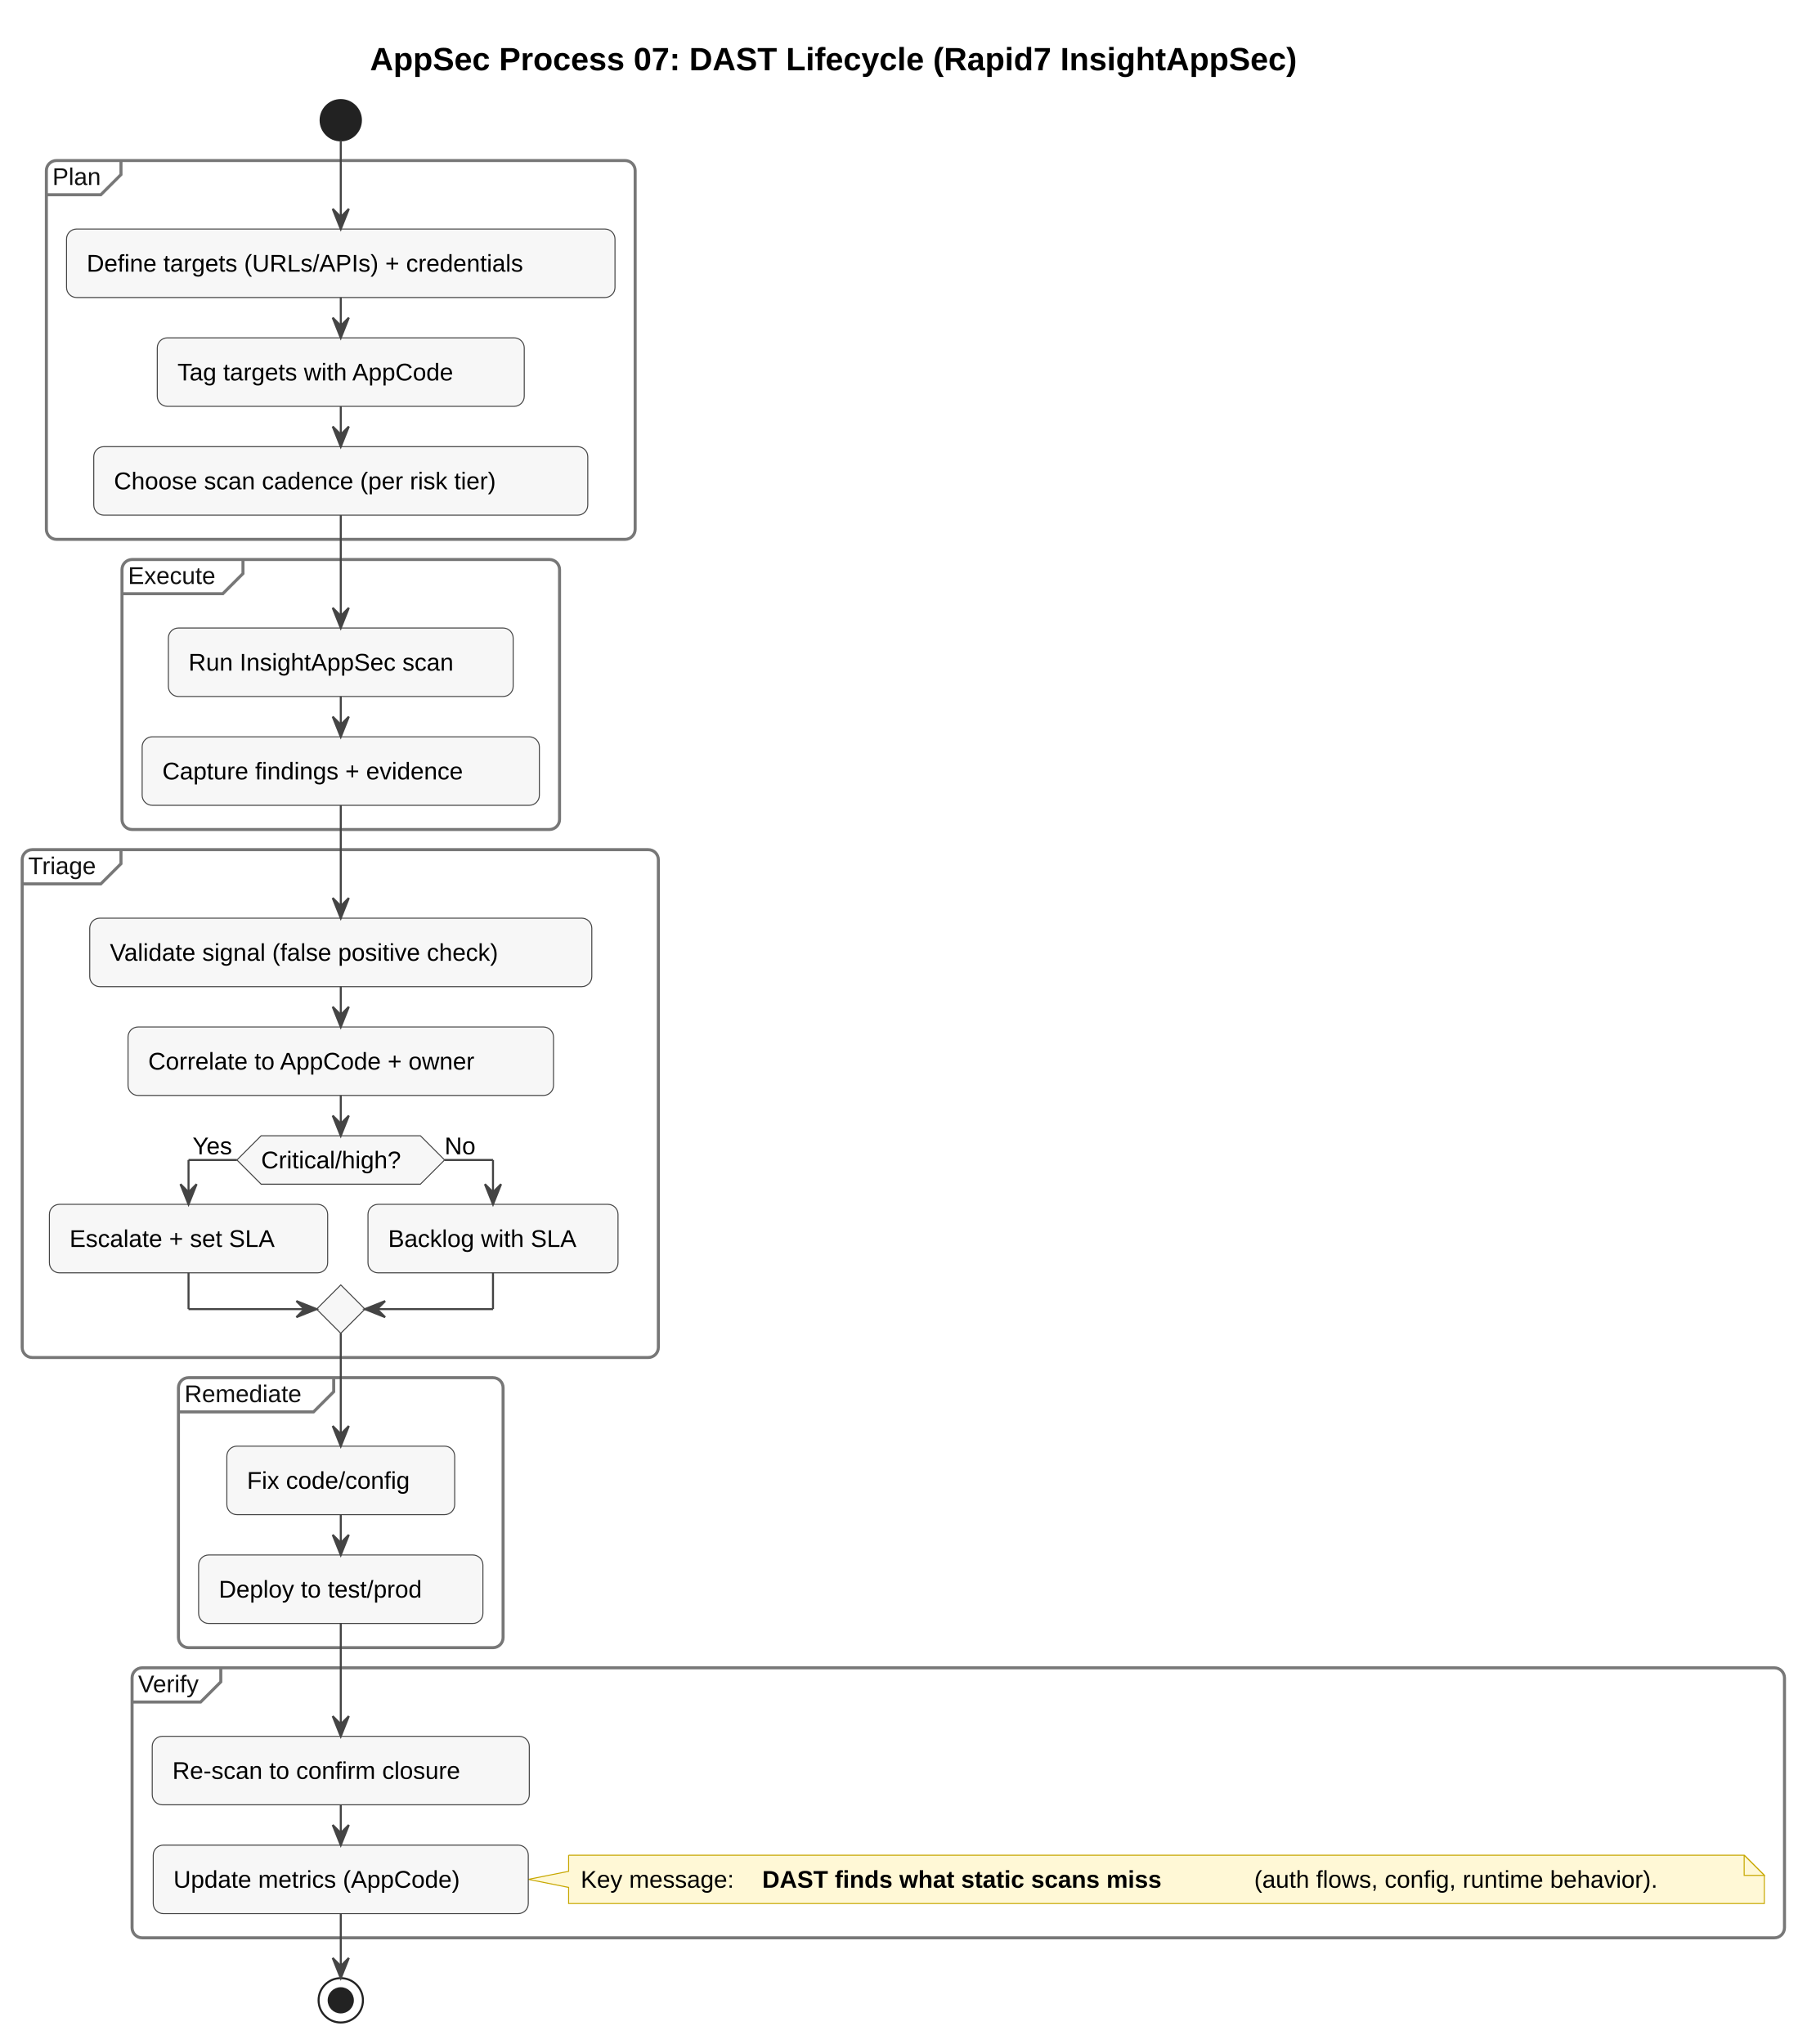
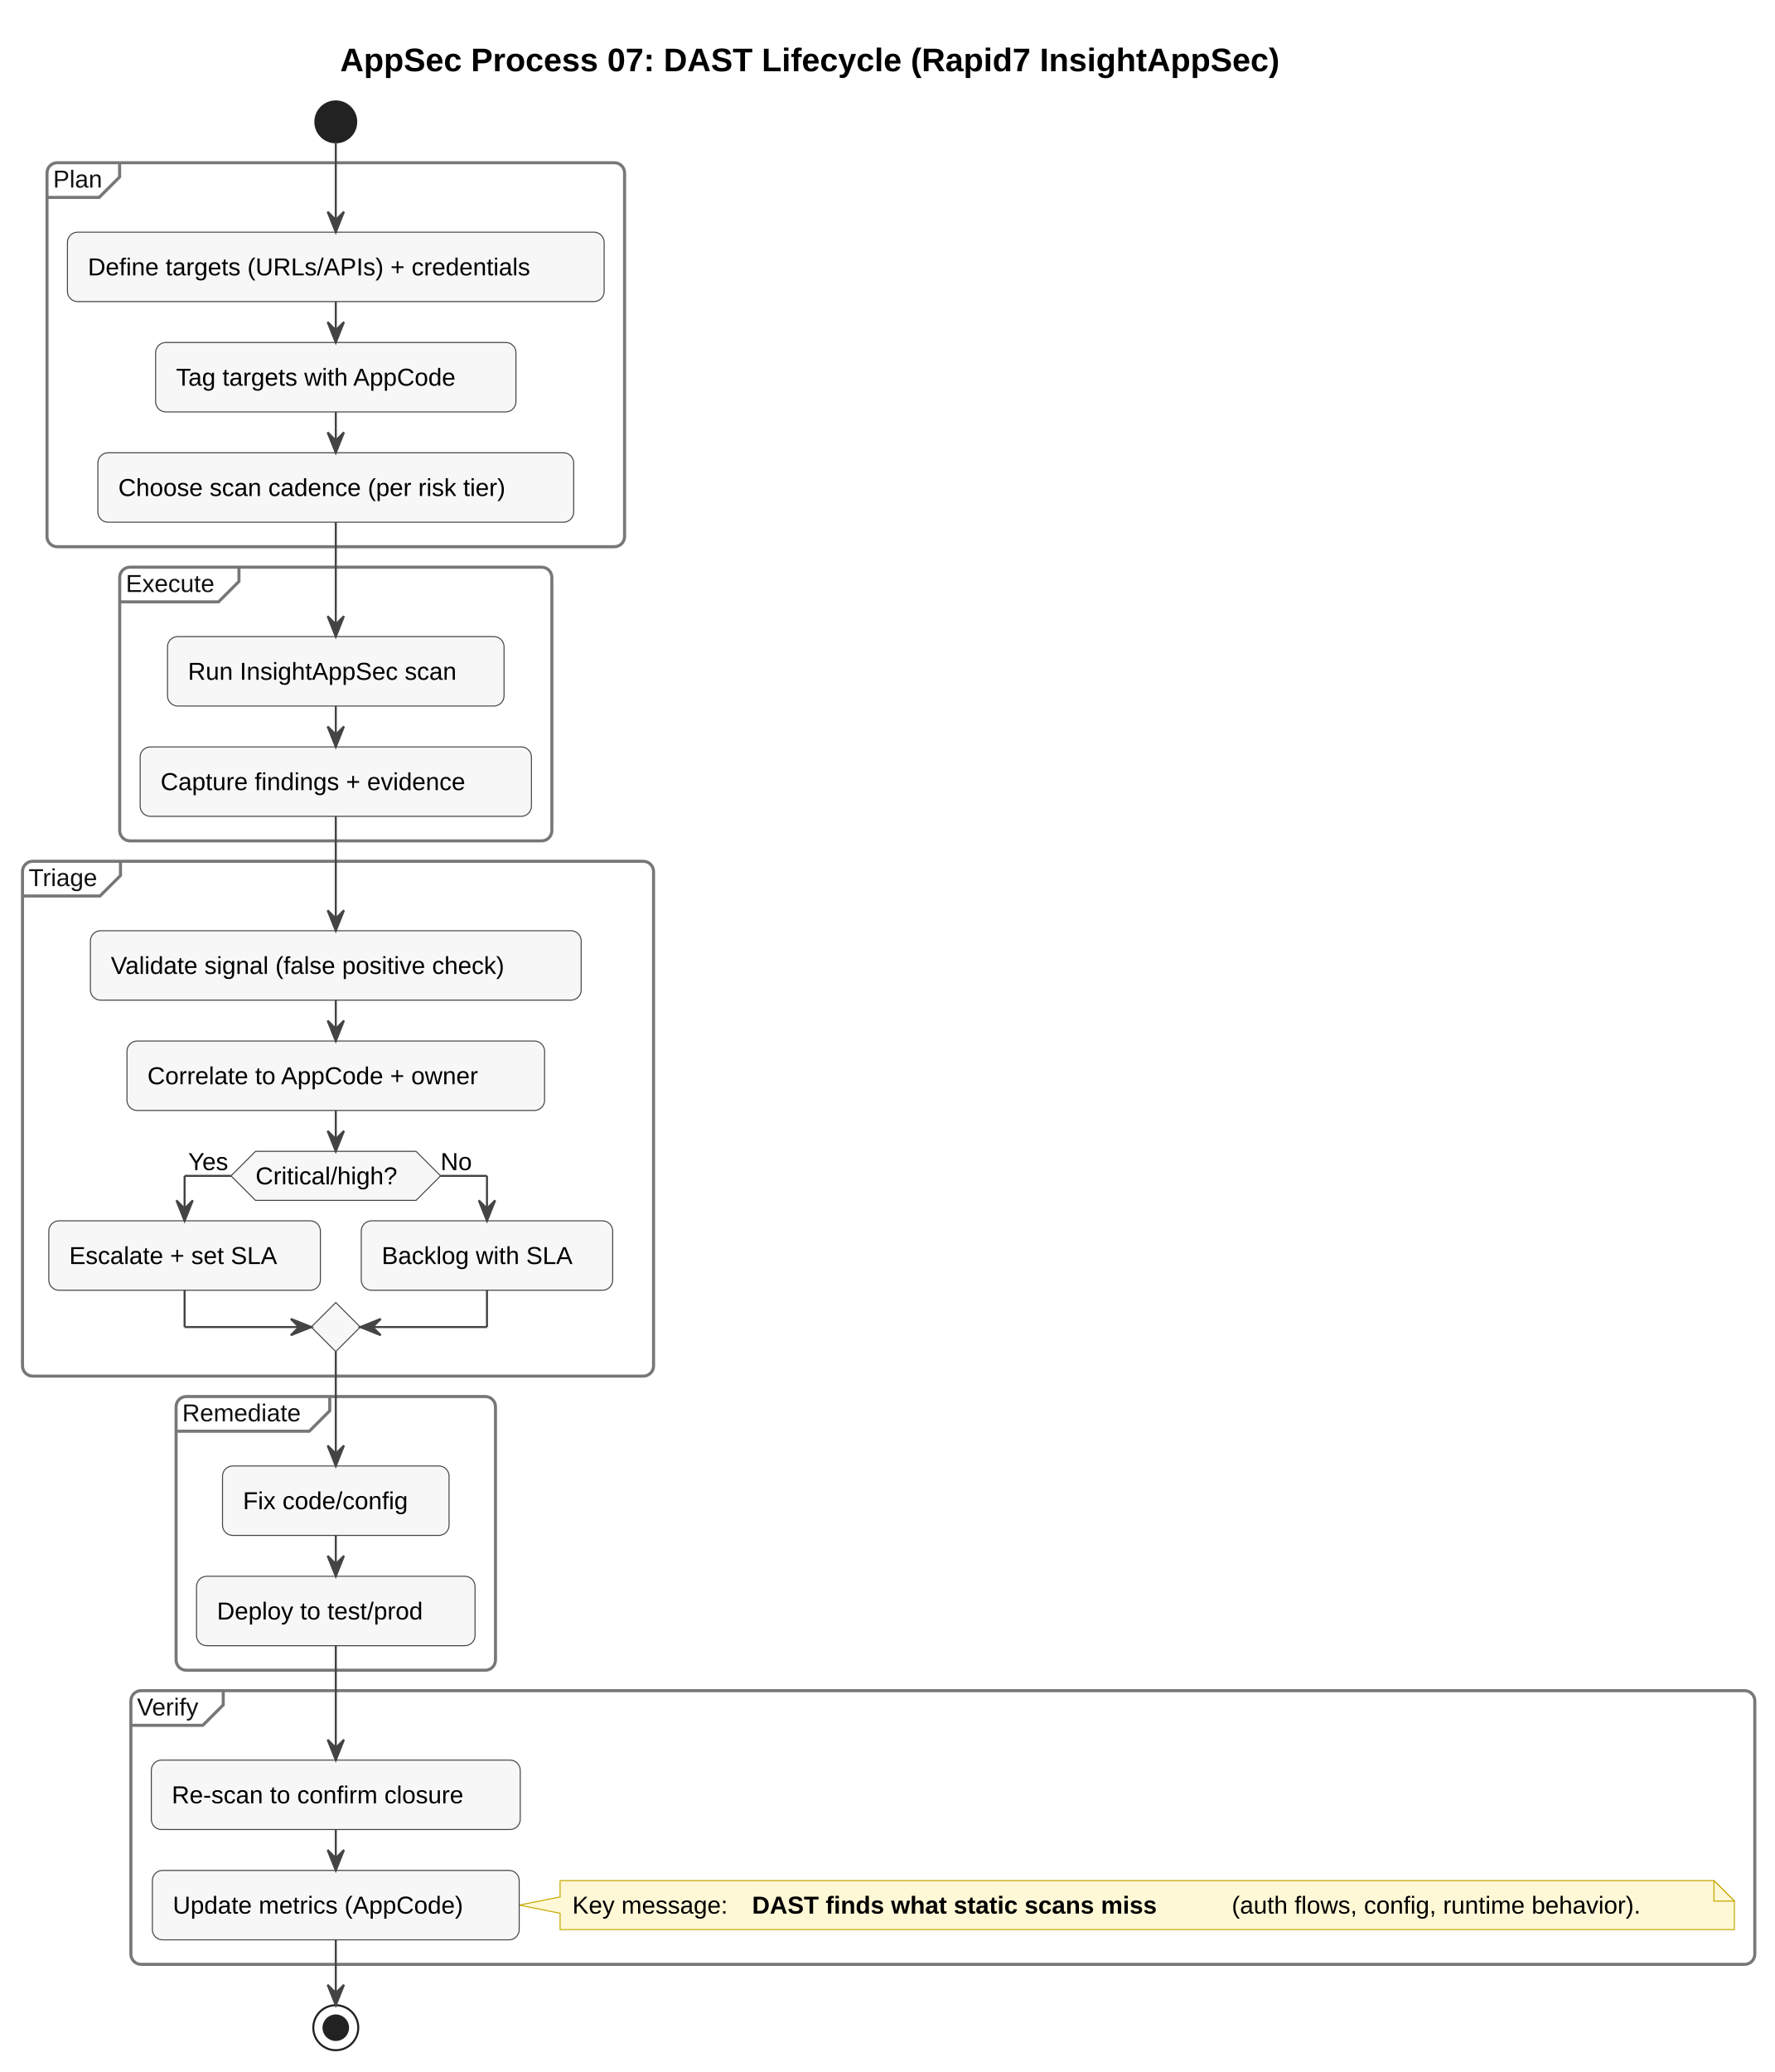
- <svg xmlns="http://www.w3.org/2000/svg" contentStyleType="text/css" height="1584.375px" preserveAspectRatio="none" style="width:1400px;height:1584px;background:#FFFFFF;" version="1.1" viewBox="0 0 1400 1584" width="1400px" zoomAndPan="magnify">
+ <svg xmlns="http://www.w3.org/2000/svg" contentStyleType="text/css" data-diagram-type="ACTIVITY" height="1584.375px" preserveAspectRatio="none" style="width:1357px;height:1584px;background:#FFFFFF;" version="1.1" viewBox="0 0 1357 1584" width="1357.812px" zoomAndPan="magnify">
  <defs />
  <g>
-     <text fill="#000000" font-family="Arial" font-size="25" font-weight="bold" lengthAdjust="spacing" textLength="821.875" x="286.719" y="54.456">AppSec Process 07: DAST Lifecycle (Rapid7 InsightAppSec)</text>
-     <ellipse cx="264.062" cy="93.164" fill="#222222" rx="15.625" ry="15.625" style="stroke:#222222;stroke-width:1.562;" />
-     <rect fill="none" height="293.555" rx="7.812" ry="7.812" style="stroke:#777777;stroke-width:2.344;" width="456.25" x="35.938" y="124.414" />
-     <path d="M93.75,124.414 L93.75,135.303 L78.125,150.928 L35.938,150.928 " fill="none" style="stroke:#777777;stroke-width:2.344;" />
-     <text fill="#111111" font-family="Arial" font-size="18.75" lengthAdjust="spacing" textLength="42.188" x="40.625" y="143.381">Plan</text>
-     <rect fill="#F7F7F7" height="53.076" rx="7.812" ry="7.812" style="stroke:#444444;stroke-width:0.781;" width="425" x="51.562" y="177.49" />
-     <text fill="#000000" font-family="Arial" font-size="18.75" lengthAdjust="spacing" textLength="393.75" x="67.188" y="210.519">Define targets (URLs/APIs) + credentials</text>
-     <rect fill="#F7F7F7" height="53.076" rx="7.812" ry="7.812" style="stroke:#444444;stroke-width:0.781;" width="284.375" x="121.875" y="261.816" />
-     <text fill="#000000" font-family="Arial" font-size="18.75" lengthAdjust="spacing" textLength="253.125" x="137.5" y="294.846">Tag targets with AppCode</text>
-     <rect fill="#F7F7F7" height="53.076" rx="7.812" ry="7.812" style="stroke:#444444;stroke-width:0.781;" width="382.812" x="72.656" y="346.143" />
-     <text fill="#000000" font-family="Arial" font-size="18.75" lengthAdjust="spacing" textLength="351.562" x="88.281" y="379.172">Choose scan cadence (per risk tier)</text>
-     <rect fill="none" height="209.228" rx="7.812" ry="7.812" style="stroke:#777777;stroke-width:2.344;" width="339.062" x="94.531" y="433.594" />
-     <path d="M188.281,433.594 L188.281,444.482 L172.656,460.107 L94.531,460.107 " fill="none" style="stroke:#777777;stroke-width:2.344;" />
-     <text fill="#111111" font-family="Arial" font-size="18.75" lengthAdjust="spacing" textLength="78.125" x="99.219" y="452.56">Execute</text>
-     <rect fill="#F7F7F7" height="53.076" rx="7.812" ry="7.812" style="stroke:#444444;stroke-width:0.781;" width="267.188" x="130.469" y="486.67" />
-     <text fill="#000000" font-family="Arial" font-size="18.75" lengthAdjust="spacing" textLength="235.938" x="146.094" y="519.699">Run InsightAppSec scan</text>
-     <rect fill="#F7F7F7" height="53.076" rx="7.812" ry="7.812" style="stroke:#444444;stroke-width:0.781;" width="307.812" x="110.156" y="570.996" />
-     <text fill="#000000" font-family="Arial" font-size="18.75" lengthAdjust="spacing" textLength="276.562" x="125.781" y="604.025">Capture findings + evidence</text>
-     <rect fill="none" height="393.555" rx="7.812" ry="7.812" style="stroke:#777777;stroke-width:2.344;" width="492.969" x="17.188" y="658.447" />
-     <path d="M93.75,658.447 L93.75,669.336 L78.125,684.961 L17.188,684.961 " fill="none" style="stroke:#777777;stroke-width:2.344;" />
-     <text fill="#111111" font-family="Arial" font-size="18.75" lengthAdjust="spacing" textLength="60.938" x="21.875" y="677.414">Triage</text>
-     <rect fill="#F7F7F7" height="53.076" rx="7.812" ry="7.812" style="stroke:#444444;stroke-width:0.781;" width="389.062" x="69.531" y="711.523" />
-     <text fill="#000000" font-family="Arial" font-size="18.75" lengthAdjust="spacing" textLength="357.812" x="85.156" y="744.553">Validate signal (false positive check)</text>
-     <rect fill="#F7F7F7" height="53.076" rx="7.812" ry="7.812" style="stroke:#444444;stroke-width:0.781;" width="329.688" x="99.219" y="795.85" />
-     <text fill="#000000" font-family="Arial" font-size="18.75" lengthAdjust="spacing" textLength="298.438" x="114.844" y="828.879">Correlate to AppCode + owner</text>
-     <polygon fill="#F7F7F7" points="202.344,880.176,325.781,880.176,344.531,898.926,325.781,917.676,202.344,917.676,183.594,898.926,202.344,880.176" style="stroke:#444444;stroke-width:0.781;" />
-     <text fill="#000000" font-family="Arial" font-size="18.75" lengthAdjust="spacing" textLength="123.438" x="202.344" y="905.417">Critical/high?</text>
-     <text fill="#000000" font-family="Arial" font-size="18.75" lengthAdjust="spacing" textLength="34.375" x="149.219" y="894.504">Yes</text>
-     <text fill="#000000" font-family="Arial" font-size="18.75" lengthAdjust="spacing" textLength="26.562" x="344.531" y="894.504">No</text>
-     <rect fill="#F7F7F7" height="53.076" rx="7.812" ry="7.812" style="stroke:#444444;stroke-width:0.781;" width="215.625" x="38.281" y="933.301" />
-     <text fill="#000000" font-family="Arial" font-size="18.75" lengthAdjust="spacing" textLength="184.375" x="53.906" y="966.33">Escalate + set SLA</text>
-     <rect fill="#F7F7F7" height="53.076" rx="7.812" ry="7.812" style="stroke:#444444;stroke-width:0.781;" width="193.75" x="285.156" y="933.301" />
-     <text fill="#000000" font-family="Arial" font-size="18.75" lengthAdjust="spacing" textLength="162.5" x="300.781" y="966.33">Backlog with SLA</text>
-     <polygon fill="#F7F7F7" points="264.062,995.752,282.812,1014.502,264.062,1033.252,245.312,1014.502,264.062,995.752" style="stroke:#444444;stroke-width:0.781;" />
-     <rect fill="none" height="209.228" rx="7.812" ry="7.812" style="stroke:#777777;stroke-width:2.344;" width="251.562" x="138.281" y="1067.627" />
-     <path d="M258.594,1067.627 L258.594,1078.516 L242.969,1094.141 L138.281,1094.141 " fill="none" style="stroke:#777777;stroke-width:2.344;" />
-     <text fill="#111111" font-family="Arial" font-size="18.75" lengthAdjust="spacing" textLength="104.688" x="142.969" y="1086.594">Remediate</text>
-     <rect fill="#F7F7F7" height="53.076" rx="7.812" ry="7.812" style="stroke:#444444;stroke-width:0.781;" width="176.562" x="175.781" y="1120.703" />
-     <text fill="#000000" font-family="Arial" font-size="18.75" lengthAdjust="spacing" textLength="145.312" x="191.406" y="1153.732">Fix code/config</text>
-     <rect fill="#F7F7F7" height="53.076" rx="7.812" ry="7.812" style="stroke:#444444;stroke-width:0.781;" width="220.312" x="153.906" y="1205.029" />
-     <text fill="#000000" font-family="Arial" font-size="18.75" lengthAdjust="spacing" textLength="189.062" x="169.531" y="1238.059">Deploy to test/prod</text>
-     <rect fill="none" height="209.228" rx="7.812" ry="7.812" style="stroke:#777777;stroke-width:2.344;" width="1280.469" x="102.344" y="1292.48" />
-     <path d="M171.094,1292.48 L171.094,1303.369 L155.469,1318.994 L102.344,1318.994 " fill="none" style="stroke:#777777;stroke-width:2.344;" />
-     <text fill="#111111" font-family="Arial" font-size="18.75" lengthAdjust="spacing" textLength="53.125" x="107.031" y="1311.447">Verify</text>
-     <rect fill="#F7F7F7" height="53.076" rx="7.812" ry="7.812" style="stroke:#444444;stroke-width:0.781;" width="292.188" x="117.969" y="1345.557" />
-     <text fill="#000000" font-family="Arial" font-size="18.75" lengthAdjust="spacing" textLength="260.938" x="133.594" y="1378.586">Re-scan to confirm closure</text>
-     <path d="M440.625,1437.695 L440.625,1450.171 L409.375,1456.421 L440.625,1462.671 L440.625,1475.147 A0,0 0 0 0 440.625,1475.147 L1367.188,1475.147 A0,0 0 0 0 1367.188,1475.147 L1367.188,1453.32 L1351.562,1437.695 L440.625,1437.695 A0,0 0 0 0 440.625,1437.695 " fill="#FFF8D6" style="stroke:#C7A700;stroke-width:0.781;" />
-     <path d="M1351.562,1437.695 L1351.562,1453.32 L1367.188,1453.32 L1351.562,1437.695 " fill="#FFF8D6" style="stroke:#C7A700;stroke-width:0.781;" />
-     <text fill="#000000" font-family="Arial" font-size="18.75" lengthAdjust="spacing" textLength="134.375" x="450" y="1462.912">Key message:</text>
-     <text fill="#000000" font-family="Arial" font-size="18.75" font-weight="bold" lengthAdjust="spacing" textLength="375" x="590.625" y="1462.912">DAST finds what static scans miss</text>
-     <text fill="#000000" font-family="Arial" font-size="18.75" lengthAdjust="spacing" textLength="371.875" x="971.875" y="1462.912">(auth flows, config, runtime behavior).</text>
-     <rect fill="#F7F7F7" height="53.076" rx="7.812" ry="7.812" style="stroke:#444444;stroke-width:0.781;" width="290.625" x="118.75" y="1429.883" />
-     <text fill="#000000" font-family="Arial" font-size="18.75" lengthAdjust="spacing" textLength="259.375" x="134.375" y="1462.912">Update metrics (AppCode)</text>
-     <ellipse cx="264.062" cy="1550.147" fill="none" rx="17.188" ry="17.188" style="stroke:#222222;stroke-width:1.562;" />
-     <ellipse cx="264.062" cy="1550.147" fill="#222222" rx="9.375" ry="9.375" style="stroke:#222222;stroke-width:1.562;" />
-     <line style="stroke:#444444;stroke-width:1.562;" x1="264.062" x2="264.062" y1="230.566" y2="261.816" />
-     <polygon fill="#444444" points="257.812,246.191,264.062,261.816,270.312,246.191,264.062,252.441" style="stroke:#444444;stroke-width:1.562;" />
-     <line style="stroke:#444444;stroke-width:1.562;" x1="264.062" x2="264.062" y1="314.893" y2="346.143" />
-     <polygon fill="#444444" points="257.812,330.518,264.062,346.143,270.312,330.518,264.062,336.768" style="stroke:#444444;stroke-width:1.562;" />
-     <line style="stroke:#444444;stroke-width:1.562;" x1="264.062" x2="264.062" y1="108.789" y2="177.49" />
-     <polygon fill="#444444" points="257.812,161.865,264.062,177.49,270.312,161.865,264.062,168.115" style="stroke:#444444;stroke-width:1.562;" />
-     <line style="stroke:#444444;stroke-width:1.562;" x1="264.062" x2="264.062" y1="539.746" y2="570.996" />
-     <polygon fill="#444444" points="257.812,555.371,264.062,570.996,270.312,555.371,264.062,561.621" style="stroke:#444444;stroke-width:1.562;" />
-     <line style="stroke:#444444;stroke-width:1.562;" x1="264.062" x2="264.062" y1="399.219" y2="486.67" />
-     <polygon fill="#444444" points="257.812,471.045,264.062,486.67,270.312,471.045,264.062,477.295" style="stroke:#444444;stroke-width:1.562;" />
-     <line style="stroke:#444444;stroke-width:1.562;" x1="264.062" x2="264.062" y1="764.6" y2="795.85" />
-     <polygon fill="#444444" points="257.812,780.225,264.062,795.85,270.312,780.225,264.062,786.475" style="stroke:#444444;stroke-width:1.562;" />
-     <line style="stroke:#444444;stroke-width:1.562;" x1="183.594" x2="146.094" y1="898.926" y2="898.926" />
-     <line style="stroke:#444444;stroke-width:1.562;" x1="146.094" x2="146.094" y1="898.926" y2="933.301" />
-     <polygon fill="#444444" points="139.844,917.676,146.094,933.301,152.344,917.676,146.094,923.926" style="stroke:#444444;stroke-width:1.562;" />
-     <line style="stroke:#444444;stroke-width:1.562;" x1="344.531" x2="382.031" y1="898.926" y2="898.926" />
-     <line style="stroke:#444444;stroke-width:1.562;" x1="382.031" x2="382.031" y1="898.926" y2="933.301" />
-     <polygon fill="#444444" points="375.781,917.676,382.031,933.301,388.281,917.676,382.031,923.926" style="stroke:#444444;stroke-width:1.562;" />
-     <line style="stroke:#444444;stroke-width:1.562;" x1="146.094" x2="146.094" y1="986.377" y2="1014.502" />
-     <line style="stroke:#444444;stroke-width:1.562;" x1="146.094" x2="245.312" y1="1014.502" y2="1014.502" />
-     <polygon fill="#444444" points="229.688,1008.252,245.312,1014.502,229.688,1020.752,235.938,1014.502" style="stroke:#444444;stroke-width:1.562;" />
-     <line style="stroke:#444444;stroke-width:1.562;" x1="382.031" x2="382.031" y1="986.377" y2="1014.502" />
-     <line style="stroke:#444444;stroke-width:1.562;" x1="382.031" x2="282.812" y1="1014.502" y2="1014.502" />
-     <polygon fill="#444444" points="298.438,1008.252,282.812,1014.502,298.438,1020.752,292.188,1014.502" style="stroke:#444444;stroke-width:1.562;" />
-     <line style="stroke:#444444;stroke-width:1.562;" x1="264.062" x2="264.062" y1="848.926" y2="880.176" />
-     <polygon fill="#444444" points="257.812,864.551,264.062,880.176,270.312,864.551,264.062,870.801" style="stroke:#444444;stroke-width:1.562;" />
-     <line style="stroke:#444444;stroke-width:1.562;" x1="264.062" x2="264.062" y1="624.072" y2="711.523" />
-     <polygon fill="#444444" points="257.812,695.898,264.062,711.523,270.312,695.898,264.062,702.148" style="stroke:#444444;stroke-width:1.562;" />
-     <line style="stroke:#444444;stroke-width:1.562;" x1="264.062" x2="264.062" y1="1173.779" y2="1205.029" />
-     <polygon fill="#444444" points="257.812,1189.404,264.062,1205.029,270.312,1189.404,264.062,1195.654" style="stroke:#444444;stroke-width:1.562;" />
-     <line style="stroke:#444444;stroke-width:1.562;" x1="264.062" x2="264.062" y1="1033.252" y2="1120.703" />
-     <polygon fill="#444444" points="257.812,1105.078,264.062,1120.703,270.312,1105.078,264.062,1111.328" style="stroke:#444444;stroke-width:1.562;" />
-     <line style="stroke:#444444;stroke-width:1.562;" x1="264.062" x2="264.062" y1="1398.633" y2="1429.883" />
-     <polygon fill="#444444" points="257.812,1414.258,264.062,1429.883,270.312,1414.258,264.062,1420.508" style="stroke:#444444;stroke-width:1.562;" />
-     <line style="stroke:#444444;stroke-width:1.562;" x1="264.062" x2="264.062" y1="1258.105" y2="1345.557" />
-     <polygon fill="#444444" points="257.812,1329.932,264.062,1345.557,270.312,1329.932,264.062,1336.182" style="stroke:#444444;stroke-width:1.562;" />
-     <line style="stroke:#444444;stroke-width:1.562;" x1="264.062" x2="264.062" y1="1482.959" y2="1532.959" />
-     <polygon fill="#444444" points="257.812,1517.334,264.062,1532.959,270.312,1517.334,264.062,1523.584" style="stroke:#444444;stroke-width:1.562;" />
+     <g class="title" data-source-line="2">
+       <text fill="#000000" font-family="Arial" font-size="25" font-weight="bold" lengthAdjust="spacing" textLength="834.082" x="260.072" y="54.456">AppSec Process 07: DAST Lifecycle (Rapid7 InsightAppSec)</text>
+     </g>
+     <ellipse cx="256.743" cy="93.164" fill="#222222" rx="15.625" ry="15.625" style="stroke:#222222;stroke-width:1.562;" />
+     <rect fill="none" height="293.555" rx="7.812" ry="7.812" style="stroke:#777777;stroke-width:2.344;" width="441.611" x="35.938" y="124.414" />
+     <path d="M91.452,124.414 L91.452,135.303 L75.827,150.928 L35.938,150.928" fill="none" style="stroke:#777777;stroke-width:2.344;" />
+     <text fill="#111111" font-family="Arial" font-size="18.75" lengthAdjust="spacing" textLength="39.889" x="40.625" y="143.381">Plan</text>
+     <rect fill="#F7F7F7" height="53.076" rx="7.812" ry="7.812" style="stroke:#444444;stroke-width:0.781;" width="410.361" x="51.562" y="177.49" />
+     <text fill="#000000" font-family="Arial" font-size="18.75" lengthAdjust="spacing" textLength="379.111" x="67.188" y="210.519">Define targets (URLs/APIs) + credentials</text>
+     <rect fill="#F7F7F7" height="53.076" rx="7.812" ry="7.812" style="stroke:#444444;stroke-width:0.781;" width="275.494" x="118.996" y="261.816" />
+     <text fill="#000000" font-family="Arial" font-size="18.75" lengthAdjust="spacing" textLength="244.244" x="134.621" y="294.846">Tag targets with AppCode</text>
+     <rect fill="#F7F7F7" height="53.076" rx="7.812" ry="7.812" style="stroke:#444444;stroke-width:0.781;" width="363.815" x="74.835" y="346.143" />
+     <text fill="#000000" font-family="Arial" font-size="18.75" lengthAdjust="spacing" textLength="332.565" x="90.46" y="379.172">Choose scan cadence (per risk tier)</text>
+     <rect fill="none" height="209.228" rx="7.812" ry="7.812" style="stroke:#777777;stroke-width:2.344;" width="330.42" x="91.533" y="433.594" />
+     <path d="M182.716,433.594 L182.716,444.482 L167.091,460.107 L91.533,460.107" fill="none" style="stroke:#777777;stroke-width:2.344;" />
+     <text fill="#111111" font-family="Arial" font-size="18.75" lengthAdjust="spacing" textLength="75.558" x="96.22" y="452.56">Execute</text>
+     <rect fill="#F7F7F7" height="53.076" rx="7.812" ry="7.812" style="stroke:#444444;stroke-width:0.781;" width="257.321" x="128.082" y="486.67" />
+     <text fill="#000000" font-family="Arial" font-size="18.75" lengthAdjust="spacing" textLength="226.071" x="143.707" y="519.699">Run InsightAppSec scan</text>
+     <rect fill="#F7F7F7" height="53.076" rx="7.812" ry="7.812" style="stroke:#444444;stroke-width:0.781;" width="299.17" x="107.158" y="570.996" />
+     <text fill="#000000" font-family="Arial" font-size="18.75" lengthAdjust="spacing" textLength="267.92" x="122.783" y="604.025">Capture findings + evidence</text>
+     <rect fill="none" height="393.555" rx="7.812" ry="7.812" style="stroke:#777777;stroke-width:2.344;" width="482.519" x="17.188" y="658.447" />
+     <path d="M92.111,658.447 L92.111,669.336 L76.486,684.961 L17.188,684.961" fill="none" style="stroke:#777777;stroke-width:2.344;" />
+     <text fill="#111111" font-family="Arial" font-size="18.75" lengthAdjust="spacing" textLength="59.299" x="21.875" y="677.414">Triage</text>
+     <rect fill="#F7F7F7" height="53.076" rx="7.812" ry="7.812" style="stroke:#444444;stroke-width:0.781;" width="375.241" x="69.122" y="711.523" />
+     <text fill="#000000" font-family="Arial" font-size="18.75" lengthAdjust="spacing" textLength="343.991" x="84.747" y="744.553">Validate signal (false positive check)</text>
+     <rect fill="#F7F7F7" height="53.076" rx="7.812" ry="7.812" style="stroke:#444444;stroke-width:0.781;" width="319.293" x="97.096" y="795.85" />
+     <text fill="#000000" font-family="Arial" font-size="18.75" lengthAdjust="spacing" textLength="288.043" x="112.721" y="828.879">Correlate to AppCode + owner</text>
+     <polygon fill="#F7F7F7" points="195.38,880.176,318.106,880.176,336.856,898.926,318.106,917.676,195.38,917.676,176.63,898.926,195.38,880.176" style="stroke:#444444;stroke-width:0.781;" />
+     <text fill="#000000" font-family="Arial" font-size="18.75" lengthAdjust="spacing" textLength="122.726" x="195.38" y="905.417">Critical/high?</text>
+     <text fill="#000000" font-family="Arial" font-size="18.75" lengthAdjust="spacing" textLength="32.758" x="143.872" y="894.504">Yes</text>
+     <text fill="#000000" font-family="Arial" font-size="18.75" lengthAdjust="spacing" textLength="25.497" x="336.856" y="894.504">No</text>
+     <rect fill="#F7F7F7" height="53.076" rx="7.812" ry="7.812" style="stroke:#444444;stroke-width:0.781;" width="207.672" x="37.307" y="933.301" />
+     <text fill="#000000" font-family="Arial" font-size="18.75" lengthAdjust="spacing" textLength="176.422" x="52.932" y="966.33">Escalate + set SLA</text>
+     <rect fill="#F7F7F7" height="53.076" rx="7.812" ry="7.812" style="stroke:#444444;stroke-width:0.781;" width="192.227" x="276.229" y="933.301" />
+     <text fill="#000000" font-family="Arial" font-size="18.75" lengthAdjust="spacing" textLength="160.977" x="291.854" y="966.33">Backlog with SLA</text>
+     <polygon fill="#F7F7F7" points="256.743,995.752,275.493,1014.502,256.743,1033.252,237.993,1014.502,256.743,995.752" style="stroke:#444444;stroke-width:0.781;" />
+     <rect fill="none" height="209.228" rx="7.812" ry="7.812" style="stroke:#777777;stroke-width:2.344;" width="244.205" x="134.641" y="1067.627" />
+     <path d="M252.118,1067.627 L252.118,1078.516 L236.493,1094.141 L134.641,1094.141" fill="none" style="stroke:#777777;stroke-width:2.344;" />
+     <text fill="#111111" font-family="Arial" font-size="18.75" lengthAdjust="spacing" textLength="101.852" x="139.328" y="1086.594">Remediate</text>
+     <rect fill="#F7F7F7" height="53.076" rx="7.812" ry="7.812" style="stroke:#444444;stroke-width:0.781;" width="173.212" x="170.137" y="1120.703" />
+     <text fill="#000000" font-family="Arial" font-size="18.75" lengthAdjust="spacing" textLength="141.962" x="185.762" y="1153.732">Fix code/config</text>
+     <rect fill="#F7F7F7" height="53.076" rx="7.812" ry="7.812" style="stroke:#444444;stroke-width:0.781;" width="212.955" x="150.266" y="1205.029" />
+     <text fill="#000000" font-family="Arial" font-size="18.75" lengthAdjust="spacing" textLength="181.705" x="165.891" y="1238.059">Deploy to test/prod</text>
+     <rect fill="none" height="209.228" rx="7.812" ry="7.812" style="stroke:#777777;stroke-width:2.344;" width="1241.643" x="100.084" y="1292.48" />
+     <path d="M170.686,1292.48 L170.686,1303.369 L155.061,1318.994 L100.084,1318.994" fill="none" style="stroke:#777777;stroke-width:2.344;" />
+     <text fill="#111111" font-family="Arial" font-size="18.75" lengthAdjust="spacing" textLength="54.977" x="104.771" y="1311.447">Verify</text>
+     <rect fill="#F7F7F7" height="53.076" rx="7.812" ry="7.812" style="stroke:#444444;stroke-width:0.781;" width="282.068" x="115.709" y="1345.557" />
+     <text fill="#000000" font-family="Arial" font-size="18.75" lengthAdjust="spacing" textLength="250.818" x="131.334" y="1378.586">Re-scan to confirm closure</text>
+     <path d="M428.235,1437.695 L428.235,1450.171 L396.985,1456.421 L428.235,1462.671 L428.235,1475.147 A0,0 0 0 0 428.235,1475.147 L1326.102,1475.147 A0,0 0 0 0 1326.102,1475.147 L1326.102,1453.32 L1310.477,1437.695 L428.235,1437.695 A0,0 0 0 0 428.235,1437.695" fill="#FFF8D6" style="stroke:#C7A700;stroke-width:0.781;" />
+     <path d="M1310.477,1437.695 L1310.477,1453.32 L1326.102,1453.32 L1310.477,1437.695" fill="#FFF8D6" style="stroke:#C7A700;stroke-width:0.781;" />
+     <text fill="#000000" font-family="Arial" font-size="18.75" lengthAdjust="spacing" textLength="131.47" x="437.61" y="1462.912">Key message:</text>
+     <text fill="#000000" font-family="Arial" font-size="18.75" font-weight="bold" lengthAdjust="spacing" textLength="360.809" x="575.04" y="1462.912">DAST finds what static scans miss</text>
+     <text fill="#000000" font-family="Arial" font-size="18.75" lengthAdjust="spacing" textLength="360.855" x="941.809" y="1462.912">(auth flows, config, runtime behavior).</text>
+     <rect fill="#F7F7F7" height="53.076" rx="7.812" ry="7.812" style="stroke:#444444;stroke-width:0.781;" width="280.484" x="116.501" y="1429.883" />
+     <text fill="#000000" font-family="Arial" font-size="18.75" lengthAdjust="spacing" textLength="249.234" x="132.126" y="1462.912">Update metrics (AppCode)</text>
+     <ellipse cx="256.743" cy="1550.147" fill="none" rx="17.188" ry="17.188" style="stroke:#222222;stroke-width:1.562;" />
+     <ellipse cx="256.743" cy="1550.147" fill="#222222" rx="9.375" ry="9.375" style="stroke:#222222;stroke-width:1.562;" />
+     <line style="stroke:#444444;stroke-width:1.562;" x1="256.743" x2="256.743" y1="230.566" y2="261.816" />
+     <polygon fill="#444444" points="250.493,246.191,256.743,261.816,262.993,246.191,256.743,252.441" style="stroke:#444444;stroke-width:1.562;" />
+     <line style="stroke:#444444;stroke-width:1.562;" x1="256.743" x2="256.743" y1="314.893" y2="346.143" />
+     <polygon fill="#444444" points="250.493,330.518,256.743,346.143,262.993,330.518,256.743,336.768" style="stroke:#444444;stroke-width:1.562;" />
+     <line style="stroke:#444444;stroke-width:1.562;" x1="256.743" x2="256.743" y1="108.789" y2="177.49" />
+     <polygon fill="#444444" points="250.493,161.865,256.743,177.49,262.993,161.865,256.743,168.115" style="stroke:#444444;stroke-width:1.562;" />
+     <line style="stroke:#444444;stroke-width:1.562;" x1="256.743" x2="256.743" y1="539.746" y2="570.996" />
+     <polygon fill="#444444" points="250.493,555.371,256.743,570.996,262.993,555.371,256.743,561.621" style="stroke:#444444;stroke-width:1.562;" />
+     <line style="stroke:#444444;stroke-width:1.562;" x1="256.743" x2="256.743" y1="399.219" y2="486.67" />
+     <polygon fill="#444444" points="250.493,471.045,256.743,486.67,262.993,471.045,256.743,477.295" style="stroke:#444444;stroke-width:1.562;" />
+     <line style="stroke:#444444;stroke-width:1.562;" x1="256.743" x2="256.743" y1="764.6" y2="795.85" />
+     <polygon fill="#444444" points="250.493,780.225,256.743,795.85,262.993,780.225,256.743,786.475" style="stroke:#444444;stroke-width:1.562;" />
+     <line style="stroke:#444444;stroke-width:1.562;" x1="176.63" x2="141.143" y1="898.926" y2="898.926" />
+     <line style="stroke:#444444;stroke-width:1.562;" x1="141.143" x2="141.143" y1="898.926" y2="933.301" />
+     <polygon fill="#444444" points="134.893,917.676,141.143,933.301,147.393,917.676,141.143,923.926" style="stroke:#444444;stroke-width:1.562;" />
+     <line style="stroke:#444444;stroke-width:1.562;" x1="336.856" x2="372.343" y1="898.926" y2="898.926" />
+     <line style="stroke:#444444;stroke-width:1.562;" x1="372.343" x2="372.343" y1="898.926" y2="933.301" />
+     <polygon fill="#444444" points="366.093,917.676,372.343,933.301,378.593,917.676,372.343,923.926" style="stroke:#444444;stroke-width:1.562;" />
+     <line style="stroke:#444444;stroke-width:1.562;" x1="141.143" x2="141.143" y1="986.377" y2="1014.502" />
+     <line style="stroke:#444444;stroke-width:1.562;" x1="141.143" x2="237.993" y1="1014.502" y2="1014.502" />
+     <polygon fill="#444444" points="222.368,1008.252,237.993,1014.502,222.368,1020.752,228.618,1014.502" style="stroke:#444444;stroke-width:1.562;" />
+     <line style="stroke:#444444;stroke-width:1.562;" x1="372.343" x2="372.343" y1="986.377" y2="1014.502" />
+     <line style="stroke:#444444;stroke-width:1.562;" x1="372.343" x2="275.493" y1="1014.502" y2="1014.502" />
+     <polygon fill="#444444" points="291.118,1008.252,275.493,1014.502,291.118,1020.752,284.868,1014.502" style="stroke:#444444;stroke-width:1.562;" />
+     <line style="stroke:#444444;stroke-width:1.562;" x1="256.743" x2="256.743" y1="848.926" y2="880.176" />
+     <polygon fill="#444444" points="250.493,864.551,256.743,880.176,262.993,864.551,256.743,870.801" style="stroke:#444444;stroke-width:1.562;" />
+     <line style="stroke:#444444;stroke-width:1.562;" x1="256.743" x2="256.743" y1="624.072" y2="711.523" />
+     <polygon fill="#444444" points="250.493,695.898,256.743,711.523,262.993,695.898,256.743,702.148" style="stroke:#444444;stroke-width:1.562;" />
+     <line style="stroke:#444444;stroke-width:1.562;" x1="256.743" x2="256.743" y1="1173.779" y2="1205.029" />
+     <polygon fill="#444444" points="250.493,1189.404,256.743,1205.029,262.993,1189.404,256.743,1195.654" style="stroke:#444444;stroke-width:1.562;" />
+     <line style="stroke:#444444;stroke-width:1.562;" x1="256.743" x2="256.743" y1="1033.252" y2="1120.703" />
+     <polygon fill="#444444" points="250.493,1105.078,256.743,1120.703,262.993,1105.078,256.743,1111.328" style="stroke:#444444;stroke-width:1.562;" />
+     <line style="stroke:#444444;stroke-width:1.562;" x1="256.743" x2="256.743" y1="1398.633" y2="1429.883" />
+     <polygon fill="#444444" points="250.493,1414.258,256.743,1429.883,262.993,1414.258,256.743,1420.508" style="stroke:#444444;stroke-width:1.562;" />
+     <line style="stroke:#444444;stroke-width:1.562;" x1="256.743" x2="256.743" y1="1258.105" y2="1345.557" />
+     <polygon fill="#444444" points="250.493,1329.932,256.743,1345.557,262.993,1329.932,256.743,1336.182" style="stroke:#444444;stroke-width:1.562;" />
+     <line style="stroke:#444444;stroke-width:1.562;" x1="256.743" x2="256.743" y1="1482.959" y2="1532.959" />
+     <polygon fill="#444444" points="250.493,1517.334,256.743,1532.959,262.993,1517.334,256.743,1523.584" style="stroke:#444444;stroke-width:1.562;" />
  </g>
</svg>
